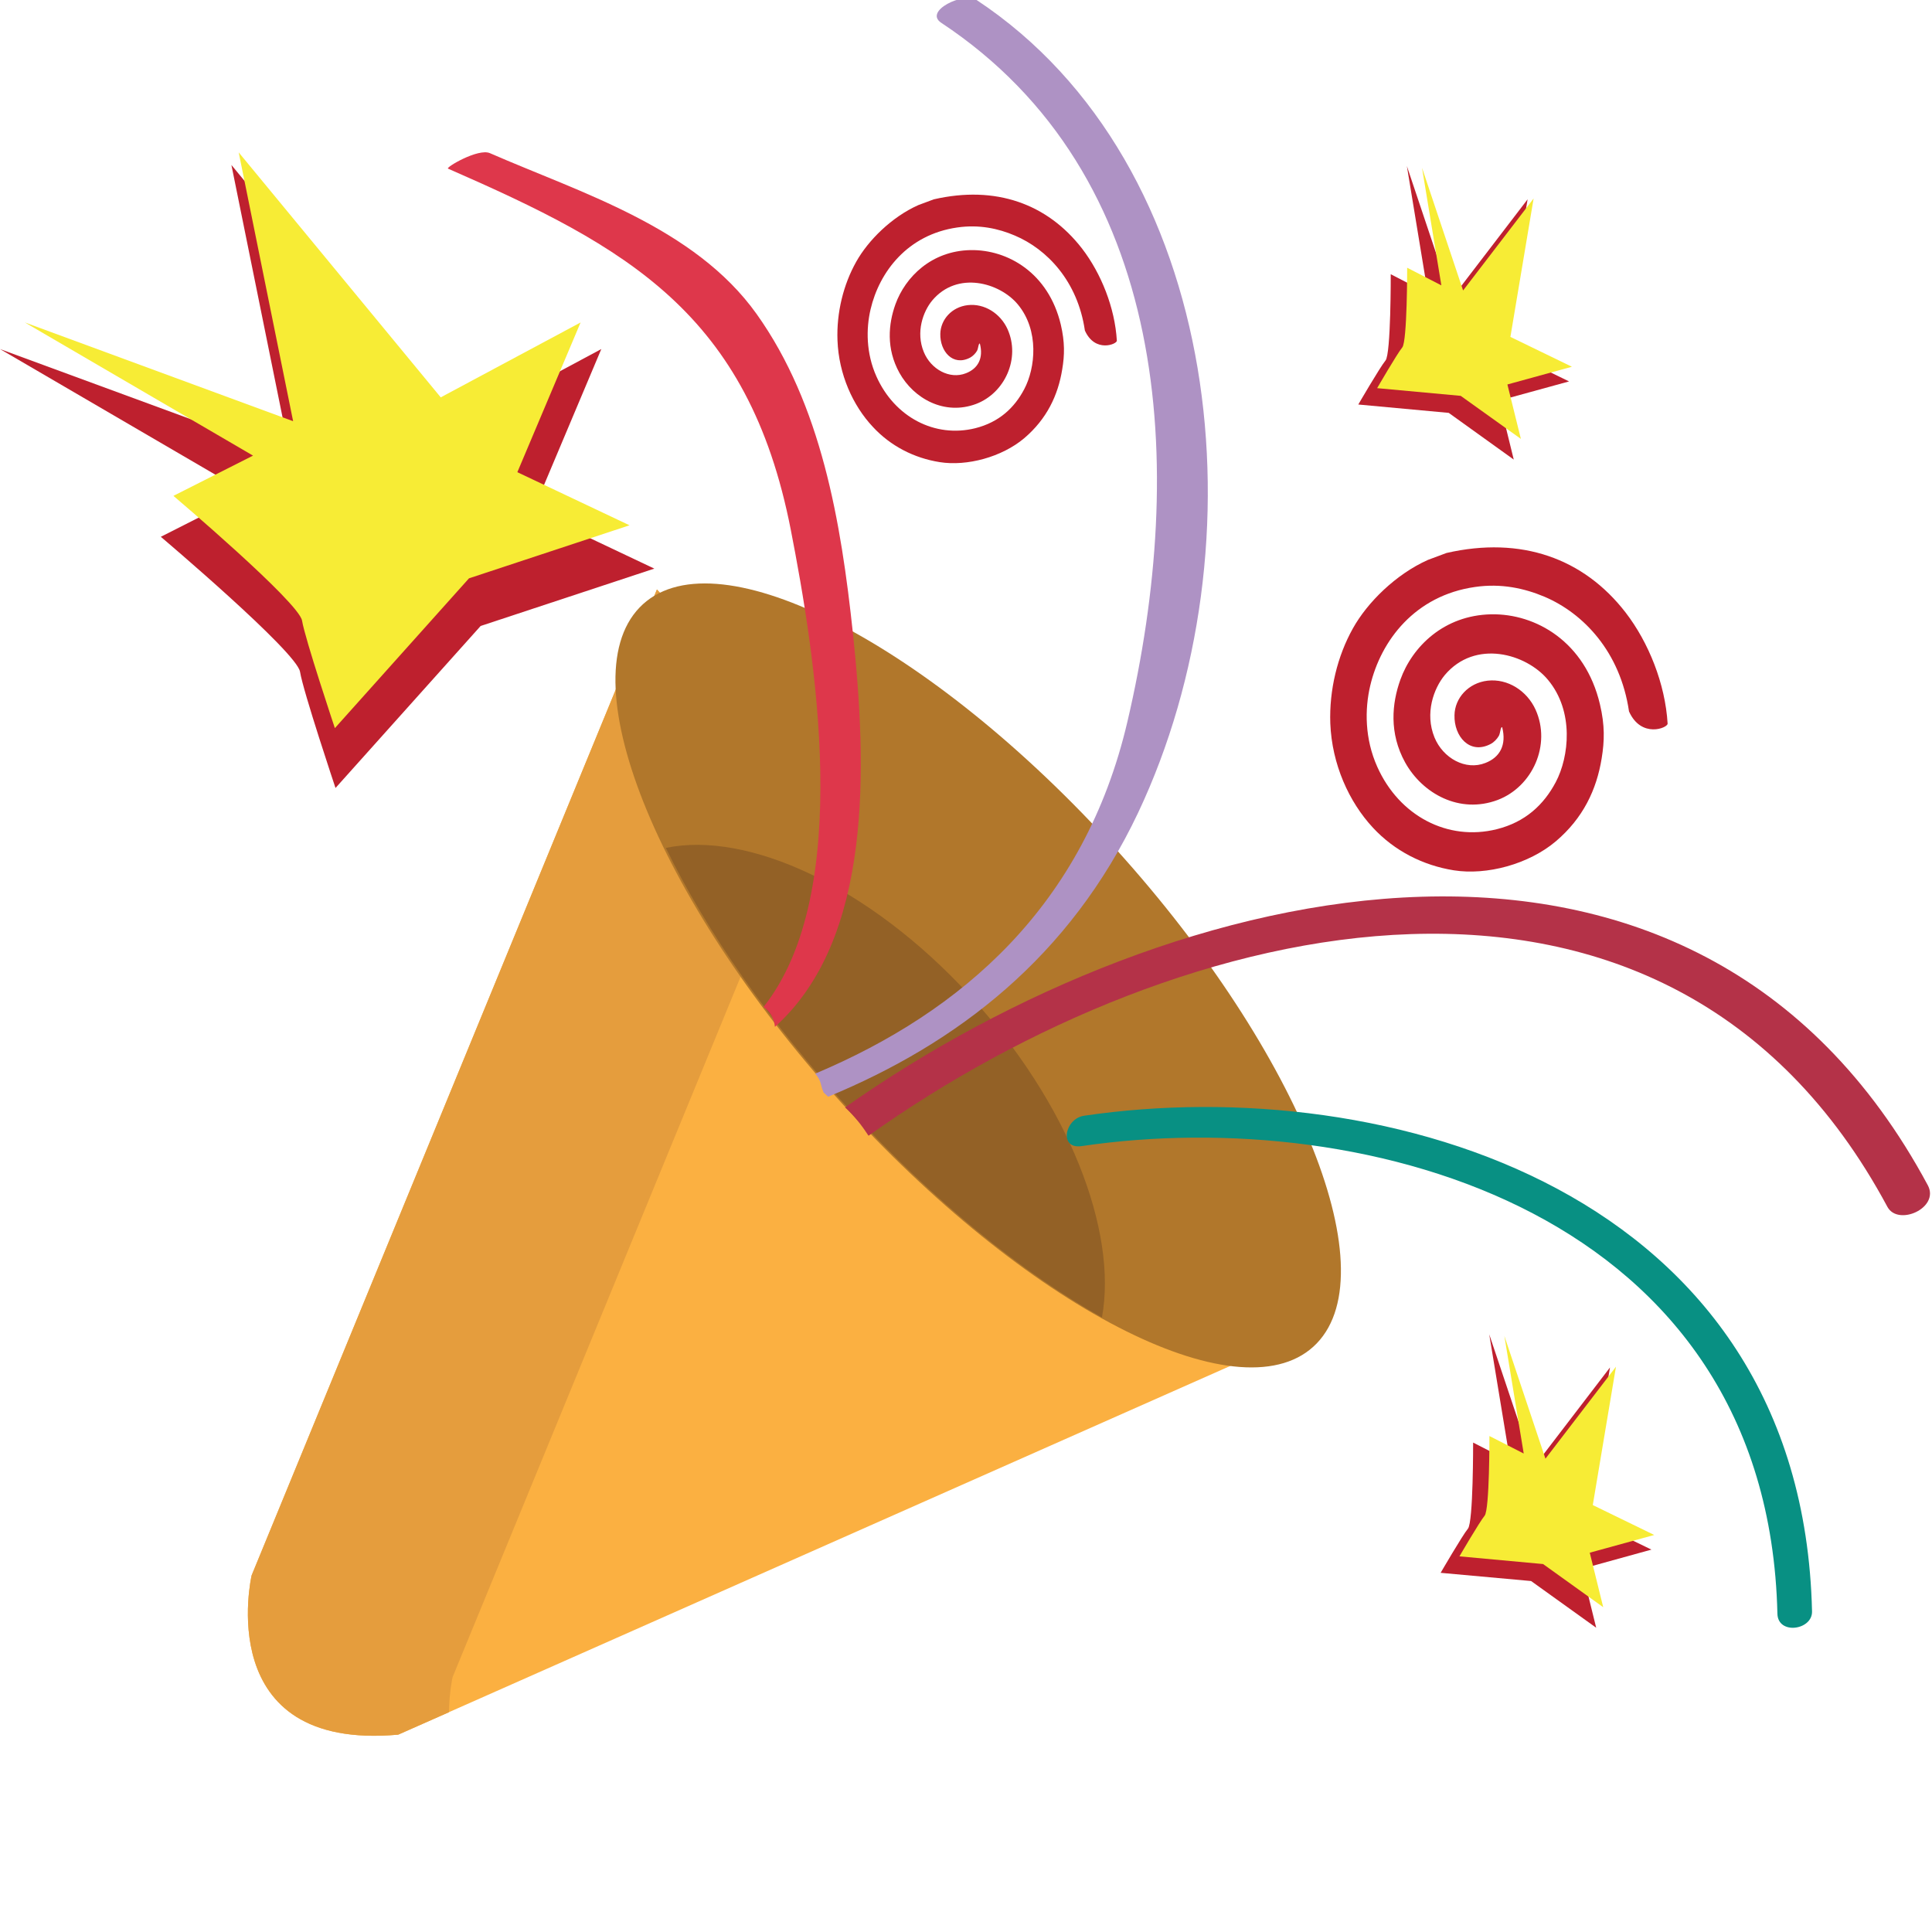
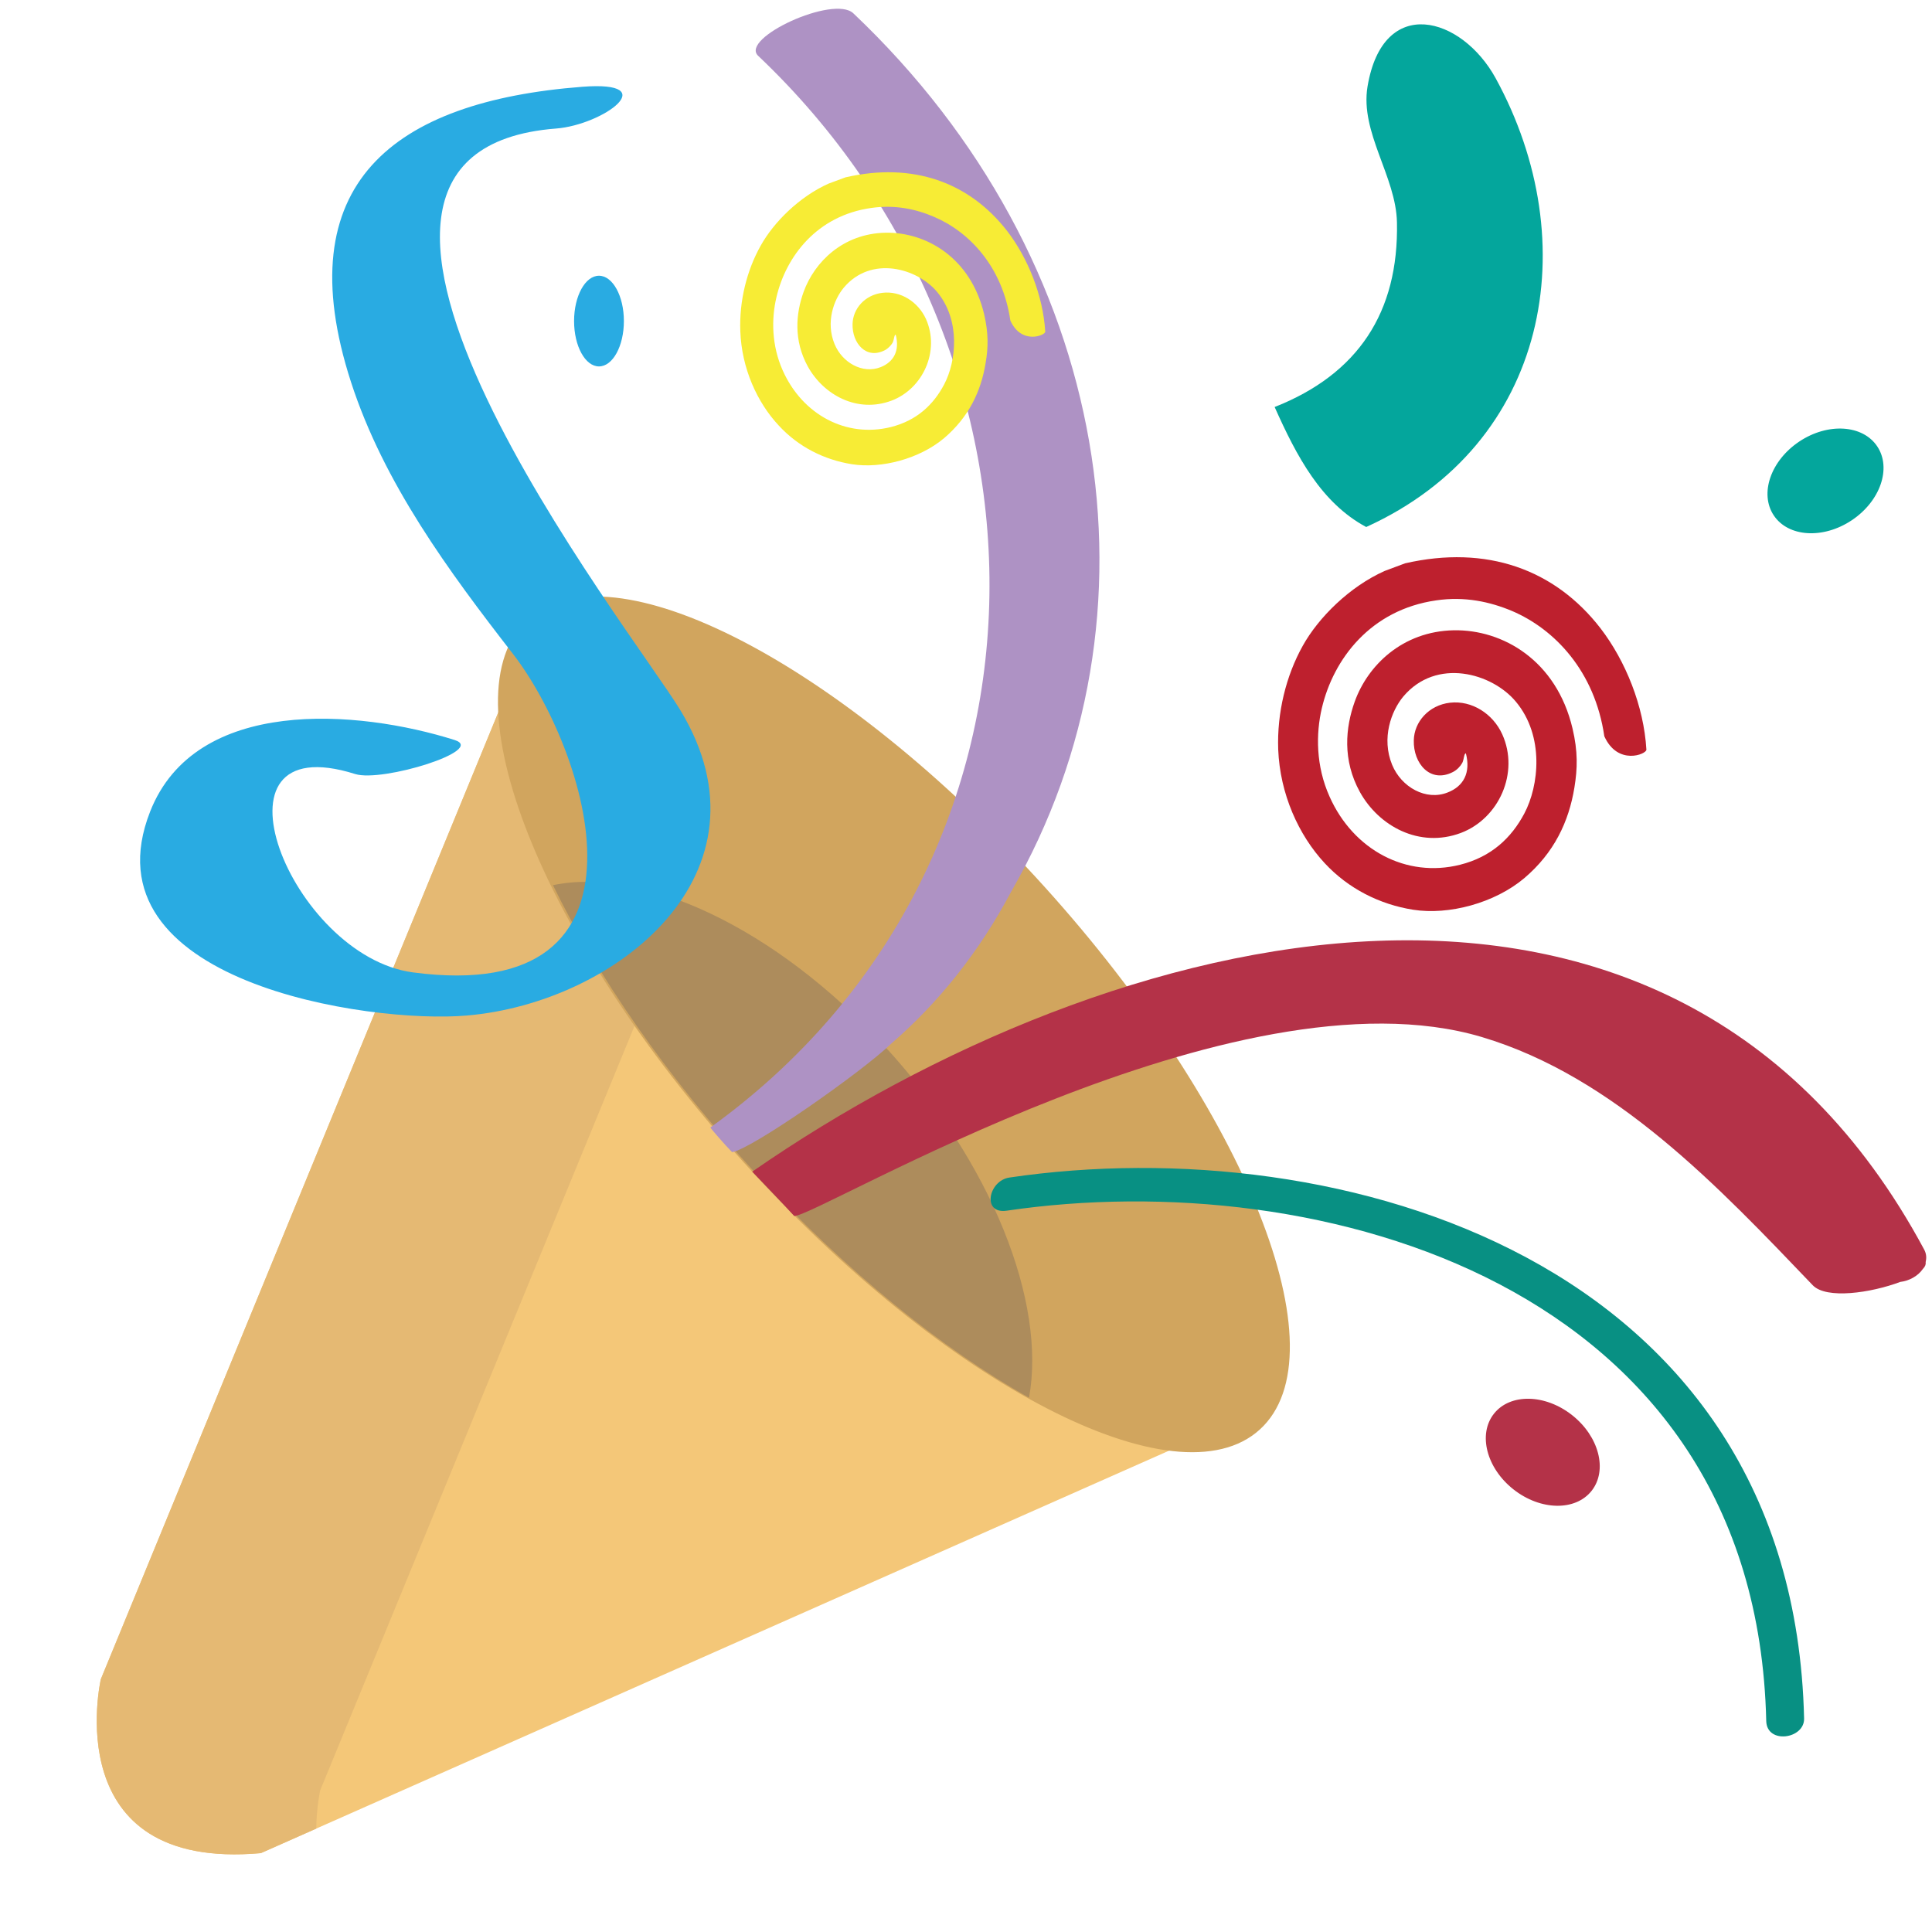
<svg xmlns="http://www.w3.org/2000/svg" version="1.1" id="Layer_1" x="0px" y="0px" width="64px" height="64px" viewBox="0 0 64 64" enable-background="new 0 0 64 64" xml:space="preserve">
-   <defs id="defs4415" />
-   <g id="g4365">
-     <path fill-rule="evenodd" clip-rule="evenodd" fill="#BE202E" d="M53.963,23.567c-0.29-1.982-1.515-3.252-2.799-3.799   c-0.666-0.28-1.434-0.45-2.301-0.324c-1.989,0.283-3.12,1.773-3.473,3.272c-0.184,0.782-0.182,1.759,0.234,2.686   c0.726,1.625,2.332,2.472,3.957,2.067c0.951-0.237,1.561-0.815,1.955-1.559c0.444-0.839,0.614-2.345-0.257-3.389   c-0.722-0.871-2.414-1.354-3.421-0.156c-0.362,0.439-0.667,1.26-0.338,2.065c0.283,0.688,1.033,1.103,1.685,0.844   c0.479-0.184,0.708-0.594,0.556-1.186c-0.057-0.011-0.057,0.188-0.109,0.287c-0.059,0.104-0.163,0.216-0.279,0.274   c-0.69,0.357-1.211-0.258-1.191-0.958c0.009-0.561,0.455-1.07,1.099-1.143c0.666-0.074,1.303,0.336,1.586,0.959   c0.527,1.167-0.103,2.557-1.258,2.994c-1.261,0.471-2.488-0.211-3.062-1.244c-0.536-0.97-0.44-1.956-0.158-2.741   c0.394-1.097,1.444-2.134,3.004-2.166c1.484-0.03,3.119,0.91,3.607,2.98c0.165,0.697,0.152,1.214,0.057,1.794   c-0.168,1.034-0.613,1.979-1.521,2.748c-0.896,0.756-2.286,1.131-3.378,0.958c-1.018-0.163-1.963-0.641-2.678-1.412   c-0.795-0.855-1.359-2.103-1.412-3.454c-0.039-1.111,0.237-2.233,0.747-3.145c0.482-0.867,1.426-1.796,2.486-2.271l0.617-0.23   c2.478-0.566,4.546,0.179,5.932,1.972c0.762,0.989,1.313,2.36,1.392,3.681C55.248,24.112,54.368,24.471,53.963,23.567z" id="path4367" />
-     <path fill-rule="evenodd" clip-rule="evenodd" fill="#BE202E" d="M35.938,10.949c-0.24-1.64-1.256-2.695-2.318-3.145   c-0.552-0.237-1.189-0.372-1.906-0.269c-1.647,0.234-2.585,1.469-2.875,2.711c-0.152,0.647-0.15,1.455,0.193,2.223   c0.602,1.347,1.934,2.049,3.276,1.716c0.793-0.2,1.299-0.68,1.622-1.295c0.367-0.693,0.505-1.941-0.214-2.807   c-0.6-0.72-2.001-1.122-2.835-0.129c-0.301,0.363-0.552,1.046-0.278,1.709c0.235,0.571,0.857,0.915,1.396,0.701   c0.396-0.154,0.587-0.494,0.46-0.984c-0.048-0.009-0.048,0.156-0.094,0.241c-0.048,0.083-0.133,0.175-0.232,0.228   c-0.57,0.295-0.998-0.214-0.984-0.792c0.011-0.467,0.375-0.887,0.91-0.949c0.556-0.063,1.081,0.278,1.316,0.793   c0.436,0.968-0.088,2.12-1.044,2.481c-1.041,0.389-2.06-0.173-2.538-1.034c-0.442-0.8-0.364-1.617-0.131-2.267   c0.329-0.91,1.196-1.771,2.488-1.796c1.232-0.021,2.583,0.754,2.991,2.47c0.134,0.577,0.127,1.007,0.046,1.483   c-0.138,0.856-0.51,1.642-1.259,2.279c-0.744,0.626-1.896,0.934-2.797,0.792c-0.848-0.134-1.628-0.531-2.219-1.171   c-0.66-0.704-1.127-1.738-1.169-2.86c-0.036-0.92,0.196-1.851,0.618-2.603c0.4-0.717,1.18-1.488,2.06-1.881l0.513-0.191   c2.049-0.471,3.762,0.147,4.911,1.632c0.632,0.823,1.087,1.957,1.152,3.051C37.003,11.401,36.273,11.7,35.938,10.949z" id="path4369" />
-     <g id="g4371">
-       <path fill="#BE202E" d="M9.618,15.099L7.666,5.465l7.241,8.785l5.012-2.687l-2.263,5.369l4.019,1.904l-5.753,1.9l-4.808,5.367    c0,0-1.069-3.192-1.175-3.849c-0.106-0.659-4.612-4.472-4.612-4.472l2.856-1.446L0,11.563L9.618,15.099z" id="path4373" />
-       <path fill="#F7EC35" d="M9.71,13.953L7.907,5.048l6.693,8.115l4.633-2.481l-2.095,4.96l3.716,1.759l-5.318,1.757l-4.443,4.962    c0,0-0.988-2.953-1.087-3.56c-0.099-0.607-4.261-4.134-4.261-4.134l2.637-1.333l-7.56-4.412L9.71,13.953z" id="path4375" />
+   <g>
+     <g>
+       <path fill-rule="evenodd" clip-rule="evenodd" fill="#BE202E" d="M53.145,24.389c-0.316-2.163-1.652-3.55-3.056-4.149    c-0.727-0.305-1.564-0.491-2.512-0.352c-2.17,0.31-3.404,1.936-3.789,3.57c-0.201,0.854-0.199,1.92,0.256,2.932    c0.79,1.773,2.545,2.7,4.318,2.257c1.039-0.259,1.704-0.889,2.134-1.7c0.485-0.916,0.67-2.562-0.279-3.701    c-0.788-0.95-2.635-1.476-3.734-0.169c-0.396,0.479-0.728,1.375-0.368,2.256c0.309,0.749,1.127,1.201,1.839,0.919    c0.523-0.201,0.772-0.649,0.606-1.294c-0.063-0.011-0.063,0.205-0.12,0.313c-0.064,0.116-0.177,0.235-0.306,0.301    c-0.753,0.391-1.321-0.282-1.3-1.046c0.01-0.611,0.496-1.167,1.2-1.248c0.727-0.082,1.422,0.367,1.73,1.046    c0.576,1.275-0.111,2.793-1.373,3.269c-1.376,0.513-2.717-0.228-3.342-1.356c-0.585-1.059-0.48-2.136-0.172-2.994    c0.429-1.197,1.576-2.329,3.277-2.364c1.621-0.031,3.405,0.993,3.938,3.253c0.18,0.761,0.166,1.325,0.062,1.958    c-0.184,1.128-0.67,2.16-1.661,3.001c-0.978,0.823-2.496,1.233-3.688,1.044c-1.11-0.178-2.143-0.7-2.923-1.542    c-0.866-0.931-1.482-2.294-1.54-3.77c-0.042-1.213,0.259-2.438,0.814-3.431c0.527-0.946,1.557-1.962,2.714-2.479l0.675-0.252    c2.703-0.618,4.962,0.198,6.474,2.152c0.831,1.082,1.435,2.577,1.52,4.019C54.547,24.984,53.587,25.374,53.145,24.389z" />
    </g>
-     <g id="g4377">
-       <path fill="#BE202E" d="M48.079,9.9l2.525-3.298l-0.83,4.96l2.203,1.073l-2.312,0.635l0.48,1.954l-2.154-1.547L44.995,13.4    c0,0,0.722-1.242,0.902-1.458c0.181-0.214,0.173-2.858,0.173-2.858l1.23,0.635l-0.695-4.217L48.079,9.9z" id="path4379" />
-       <path fill="#F7EC35" d="M48.467,9.622l2.336-3.047l-0.769,4.585l2.037,0.989l-2.136,0.587l0.446,1.803l-1.993-1.426l-2.768-0.255    c0,0,0.665-1.15,0.832-1.349c0.166-0.198,0.162-2.64,0.162-2.64l1.133,0.584l-0.641-3.896L48.467,9.622z" id="path4381" />
+     <g>
+       <path fill="#F4C778" d="M17.996,19.977L3.34,55.626c0,0-1.47,6.364,5.3,5.762l33.72-14.943" />
    </g>
-     <g id="g4383">
-       <path fill="#BE202E" d="M50.808,48.598l2.525-3.299l-0.83,4.966l2.203,1.068l-2.311,0.638l0.481,1.95l-2.156-1.547l-2.997-0.272    c0,0,0.724-1.246,0.904-1.462c0.179-0.212,0.172-2.853,0.172-2.853l1.229,0.63l-0.695-4.215L50.808,48.598z" id="path4385" />
-       <path fill="#F7EC35" d="M51.195,48.321l2.336-3.047l-0.768,4.583l2.036,0.991l-2.136,0.587l0.446,1.806l-1.993-1.43l-2.77-0.255    c0,0,0.668-1.147,0.834-1.346c0.166-0.201,0.159-2.64,0.159-2.64l1.136,0.58l-0.641-3.896L51.195,48.321z" id="path4387" />
+     <g>
+       <path fill="#E5B973" d="M10.607,59.308l13.459-32.732l-6.071-6.599L3.34,55.626c0,0-1.47,6.364,5.3,5.762l1.835-0.812    C10.487,59.837,10.607,59.308,10.607,59.308z" />
    </g>
-     <path fill="#FBB041" d="M21.761,19.527L8.335,52.187c0,0-1.347,5.829,4.856,5.276l30.892-13.689" id="path4389" />
-     <path fill="#E59D3D" d="M14.992,55.56l12.331-29.988l-5.562-6.045L8.335,52.187c0,0-1.347,5.829,4.856,5.276l1.681-0.743   C14.883,56.044,14.992,55.56,14.992,55.56z" id="path4391" />
-     <path fill="#B1772B" d="M43.621,44.499c-2.375,2.471-9.32-0.984-15.518-7.716c-6.195-6.729-9.291-14.188-6.917-16.658   c2.375-2.469,9.322,0.984,15.516,7.714C42.897,34.572,45.996,42.028,43.621,44.499z" id="path4393" />
-     <path fill="#936126" d="M22.057,28.088c1.327,2.729,3.431,5.787,6.123,8.712c2.785,3.026,5.72,5.38,8.324,6.842   c0.527-2.881-1.111-7.117-4.392-10.679C28.79,29.354,24.778,27.521,22.057,28.088z" id="path4395" />
-     <g id="g4397">
-       <path fill="#DE374B" d="M28.254,20.978c-0.393-3.688-1.046-7.57-3.192-10.579c-2.056-2.879-5.836-4.015-8.834-5.326    c-0.389-0.168-1.472,0.474-1.387,0.513c5.921,2.59,9.949,4.781,11.354,11.959c0.792,4.068,2.116,12.009-0.903,15.813    c0.212,0.133,0.349,0.373,0.379,0.658C28.919,31.097,28.718,25.381,28.254,20.978z" id="path4399" />
+     <g>
+       <path fill="#D1A55E" d="M41.856,47.235c-2.593,2.697-10.174-1.073-16.938-8.422c-6.763-7.344-10.141-15.487-7.551-18.184    c2.592-2.693,10.176,1.074,16.937,8.422C41.067,36.399,44.448,44.54,41.856,47.235z" />
    </g>
-     <g id="g4401">
-       <path fill="#AE92C4" d="M32.347-0.003c-0.409-0.269-1.764,0.363-1.166,0.759c7.591,5.021,8.151,14.665,6.166,23.15    c-1.423,6.086-5.47,9.606-10.342,11.66c0.082,0.093,0.154,0.202,0.191,0.357c0.021,0.095,0.051,0.184,0.085,0.265    c0.053,0.046,0.099,0.096,0.152,0.142c4.286-1.771,8.003-4.626,10.268-9.406C41.873,18.097,40.567,5.434,32.347-0.003z" id="path4403" />
+     <g>
+       <path fill="#AD8C5C" d="M18.318,29.322c1.448,2.979,3.745,6.317,6.683,9.512c3.041,3.302,6.244,5.871,9.087,7.467    c0.576-3.144-1.213-7.769-4.794-11.655C25.668,30.705,21.289,28.704,18.318,29.322z" />
    </g>
-     <g id="g4405">
-       <path fill="#B43248" d="M63.862,39.265c-7.74-14.418-25.036-10.213-35.87-2.58c0.005,0.007,0.014,0.011,0.018,0.014    c0.294,0.27,0.54,0.584,0.761,0.924c10.232-7.297,26.426-11.3,33.751,2.354C62.875,40.634,64.263,40.015,63.862,39.265z" id="path4407" />
+     <path fill="#B43248" d="M63.743,41.397c-8.385-15.62-26.984-10.797-38.825-2.584c0.328,0.346,1.072,1.116,1.392,1.469   c0.824,0,14.607-8.366,22.777-5.929c4.42,1.318,7.874,4.995,10.963,8.223c0.45,0.469,1.925,0.255,2.899-0.111   c0.293-0.033,0.588-0.195,0.748-0.429c0.078-0.079,0.104-0.153,0.093-0.226C63.82,41.68,63.82,41.543,63.743,41.397z" />
+     <g>
+       <g>
+         <path fill="#089083" d="M59.763,56.928C59.407,41.696,44.348,37.4,33.442,39.007c-0.702,0.101-0.923,1.222-0.091,1.098     c10.313-1.519,24.822,2.38,25.158,16.908C58.53,57.79,59.779,57.608,59.763,56.928L59.763,56.928z" />
+       </g>
    </g>
-     <g id="g4409">
-       <path fill="#089083" d="M60.026,53.379C59.7,39.424,45.904,35.489,35.913,36.96c-0.645,0.093-0.846,1.119-0.083,1.006    c9.447-1.392,22.741,2.18,23.049,15.491C58.896,54.168,60.042,54.002,60.026,53.379L60.026,53.379z" id="path4411" />
+     <g>
+       <path fill="#04A69C" d="M45.301,2.867c-0.253,1.524,0.944,2.976,0.975,4.5c0.061,2.979-1.29,5.026-4.052,6.116    c0.734,1.644,1.547,3.177,3.033,3.975c6.064-2.755,7.261-9.436,4.29-14.864C48.424,0.542,45.815-0.202,45.301,2.867z" />
    </g>
+     <path fill="#AE92C4" d="M28.268,0.441c-0.655-0.619-3.767,0.825-3.155,1.406c10.45,9.899,10.491,26.802-1.58,35.502   c-0.015,0.006,0.485,0.582,0.719,0.818c0.663-0.109,4.298-2.656,5.264-3.589c1.559-1.348,2.905-3.014,3.982-5.043   C38.757,20.401,36.863,8.586,28.268,0.441z" />
+     <g>
+       <path fill-rule="evenodd" clip-rule="evenodd" fill="#F7EC35" d="M33.469,10.617c-0.262-1.793-1.371-2.944-2.53-3.435    c-0.603-0.259-1.298-0.406-2.08-0.293c-1.798,0.255-2.822,1.603-3.139,2.959c-0.167,0.707-0.165,1.588,0.21,2.426    c0.657,1.472,2.111,2.237,3.576,1.874c0.864-0.216,1.417-0.742,1.771-1.414c0.4-0.757,0.551-2.117-0.234-3.063    c-0.654-0.784-2.184-1.224-3.094-0.139c-0.328,0.395-0.603,1.14-0.303,1.866c0.257,0.622,0.935,0.997,1.524,0.765    c0.433-0.17,0.641-0.542,0.502-1.074c-0.052-0.012-0.052,0.17-0.103,0.263c-0.052,0.089-0.145,0.189-0.253,0.247    c-0.623,0.324-1.09-0.231-1.074-0.865c0.012-0.51,0.409-0.966,0.993-1.035c0.607-0.07,1.181,0.305,1.437,0.865    c0.475,1.058-0.096,2.314-1.14,2.708c-1.136,0.425-2.248-0.189-2.77-1.128c-0.482-0.873-0.397-1.765-0.142-2.473    c0.359-0.992,1.305-1.935,2.715-1.962c1.345-0.023,2.82,0.823,3.265,2.697c0.146,0.629,0.14,1.101,0.05,1.619    c-0.151,0.935-0.557,1.792-1.374,2.488c-0.813,0.684-2.071,1.02-3.054,0.865c-0.925-0.147-1.777-0.579-2.422-1.279    c-0.72-0.768-1.23-1.896-1.276-3.121c-0.04-1.004,0.214-2.02,0.674-2.839c0.437-0.785,1.289-1.627,2.248-2.056l0.561-0.208    c2.237-0.514,4.105,0.162,5.359,1.781c0.69,0.9,1.187,2.136,1.259,3.331C34.632,11.107,33.836,11.436,33.469,10.617z" />
+     </g>
+     <path fill="#29ABE2" d="M22.539,23.528C20.947,20.896,8.396,5.036,18.42,4.258c1.557-0.12,3.582-1.593,0.865-1.383   c-6.245,0.482-9.789,3.202-7.658,9.78c1.087,3.353,3.235,6.262,5.365,9.006c2.442,3.151,5.22,11.683-3.312,10.551   c-4.049-0.537-7.099-8.208-1.913-6.571c0.895,0.282,4.368-0.789,3.291-1.128c-3.202-1.01-8.58-1.456-10.084,2.37   c-2.22,5.646,7.248,7.038,10.487,6.758C20.433,33.218,25.797,28.911,22.539,23.528z" />
+     <ellipse fill="#29ABE2" cx="19.842" cy="10.636" rx="0.825" ry="1.502" />
+     <ellipse transform="matrix(-0.5553 -0.8317 0.8317 -0.5553 80.8021 75.0743)" fill="#04A69C" cx="60.474" cy="15.933" rx="1.567" ry="2.06" />
+     <ellipse transform="matrix(0.619 -0.7854 0.7854 0.619 -18.3105 58.4691)" fill="#B43248" cx="51.106" cy="48.106" rx="1.567" ry="2.061" />
  </g>
</svg>
